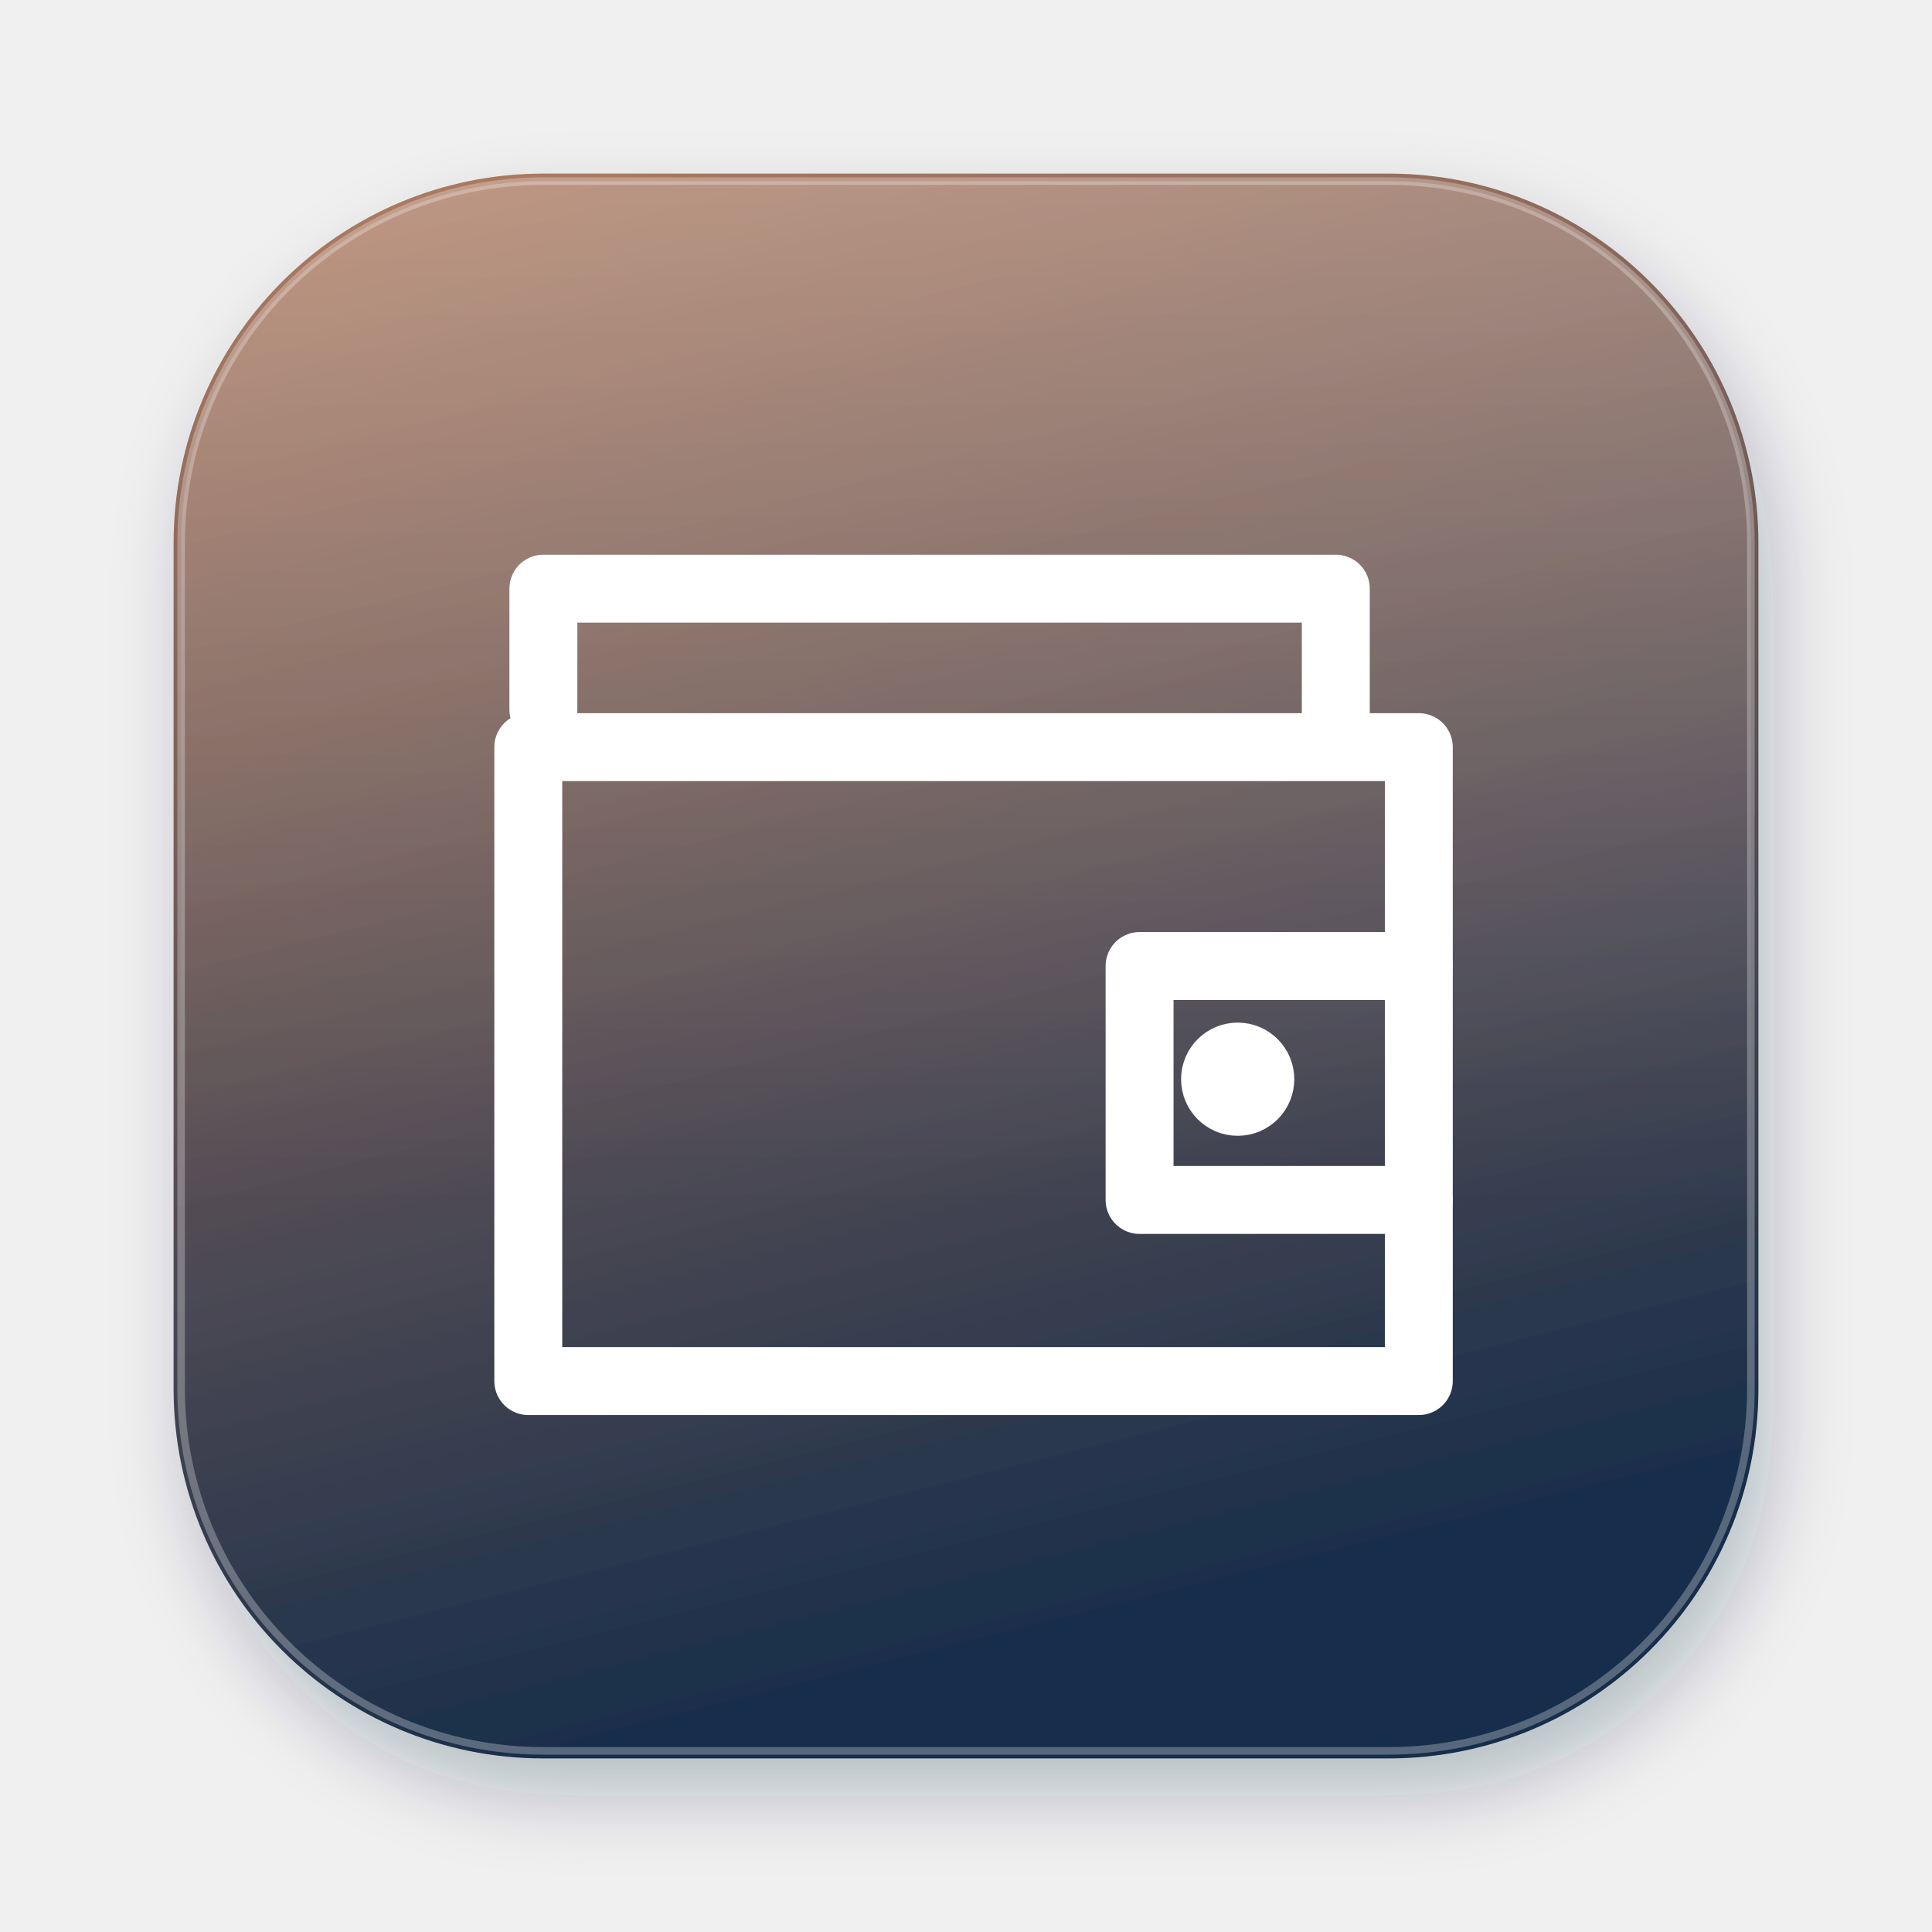
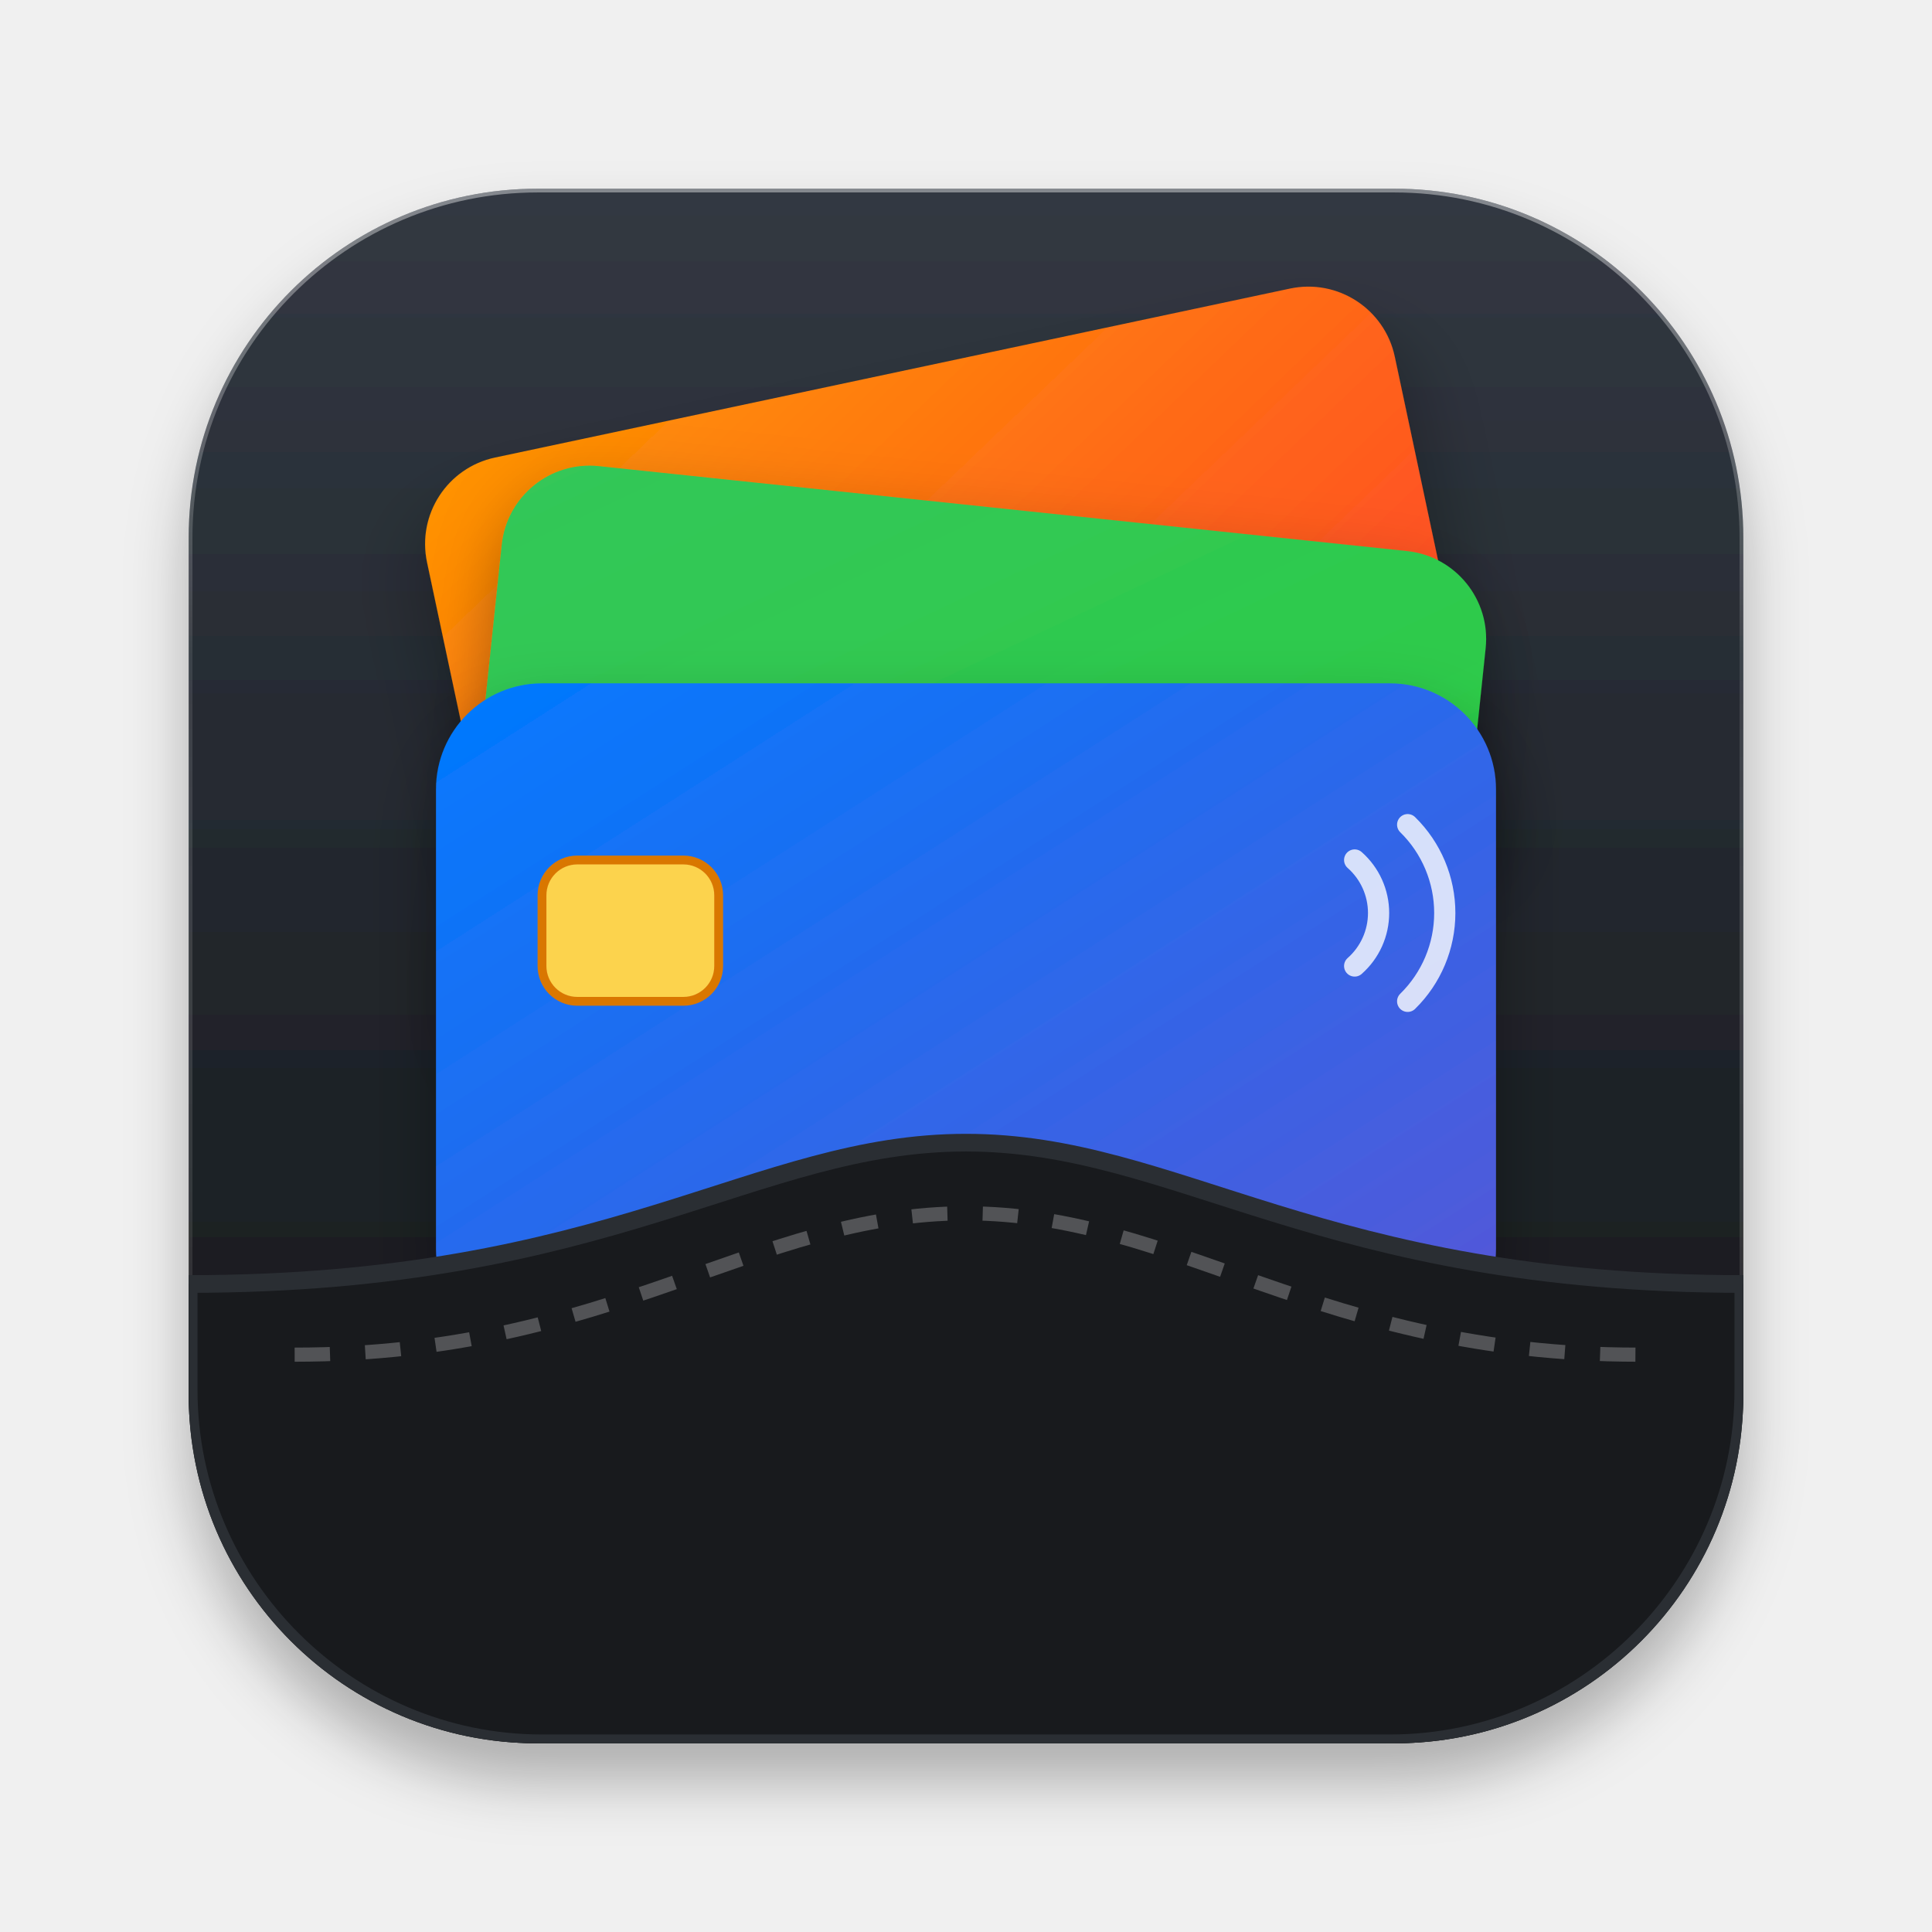
- <svg xmlns="http://www.w3.org/2000/svg" viewBox="0 0 256 256">
+ <svg xmlns="http://www.w3.org/2000/svg" viewBox="0 0 1024 1024" width="1024" height="1024">
  <defs>
-     <linearGradient id="tile" x2=".25" y2="1">
-       <stop stop-color="#b27d61" />
-       <stop offset="1" stop-color="#182e4b" />
+     <linearGradient id="walLeather" x1="0%" y1="0%" x2="0%" y2="100%">
+       <stop offset="0%" stop-color="#323842" />
+       <stop offset="60%" stop-color="#1e2227" />
+       <stop offset="100%" stop-color="#121518" />
    </linearGradient>
-     <linearGradient id="shine" x2="0" y2="1">
-       <stop stop-color="white" stop-opacity=".22" />
-       <stop offset=".65" stop-color="white" stop-opacity="0" />
+     <linearGradient id="cardOrange" x1="0%" y1="0%" x2="100%" y2="100%">
+       <stop offset="0%" stop-color="#ff9500" />
+       <stop offset="100%" stop-color="#ff3b30" />
    </linearGradient>
-     <filter id="shadow" x="-.2" y="-.2" width="1.4" height="1.5">
-       <feDropShadow dy="5" stdDeviation="5" flood-color="#17263b" flood-opacity=".24" />
+     <linearGradient id="cardGreen" x1="0%" y1="0%" x2="100%" y2="100%">
+       <stop offset="0%" stop-color="#34c759" />
+       <stop offset="100%" stop-color="#28cd41" />
+     </linearGradient>
+     <linearGradient id="cardBlue" x1="0%" y1="0%" x2="100%" y2="100%">
+       <stop offset="0%" stop-color="#007aff" />
+       <stop offset="100%" stop-color="#5856d6" />
+     </linearGradient>
+     <linearGradient id="walRim" x1="0%" y1="0%" x2="0%" y2="100%">
+       <stop offset="0%" stop-color="#ffffff" stop-opacity="0.4" />
+       <stop offset="30%" stop-color="#ffffff" stop-opacity="0.1" />
+       <stop offset="100%" stop-color="#000000" stop-opacity="0.4" />
+     </linearGradient>
+     <clipPath id="squircleClip">
+       <rect x="100" y="100" width="824" height="824" rx="185" />
+     </clipPath>
+     <filter id="macAppDropShadow" x="-20%" y="-20%" width="140%" height="145%">
+       <feDropShadow dx="0" dy="20" stdDeviation="16" flood-color="#000000" flood-opacity="0.28" />
+     </filter>
+     <filter id="cardShadow" x="-20%" y="-20%" width="140%" height="140%">
+       <feDropShadow dx="0" dy="2" stdDeviation="2" flood-color="#000000" flood-opacity="0.32" />
    </filter>
  </defs>
-   <rect x="23" y="23" width="210" height="210" rx="49" fill="url(#tile)" filter="url(#shadow)" />
-   <rect x="24" y="24" width="208" height="208" rx="48" fill="url(#shine)" stroke="white" stroke-opacity=".28" />
-   <g fill="none" stroke="#fff" stroke-width="9" stroke-linejoin="round" stroke-linecap="round">
-     <path d="M72 94V78h105v21M70 99h118v84H70z" />
-     <path d="M188 128h-37v31h37" />
-     <circle cx="164" cy="143" r="3" fill="white" />
+   <rect x="100" y="100" width="824" height="824" rx="185" fill="url(#walLeather)" filter="url(#macAppDropShadow)" />
+   <rect x="101" y="101" width="822" height="822" rx="184" fill="none" stroke="url(#walRim)" stroke-width="2" />
+   <g clip-path="url(#squircleClip)">
+     <g transform="translate(100, 100) scale(9.3636) translate(-6, -6)">
+       <g transform="rotate(-12 50 36)" filter="url(#cardShadow)">
+         <rect x="22" y="16" width="56" height="34" rx="5" fill="url(#cardOrange)" />
+       </g>
+       <g transform="rotate(6 50 44)" filter="url(#cardShadow)">
+         <rect x="22" y="24" width="56" height="34" rx="5" fill="url(#cardGreen)" />
+       </g>
+       <g filter="url(#cardShadow)">
+         <rect x="20" y="34" width="60" height="38" rx="6" fill="url(#cardBlue)" />
+         <rect x="26" y="44" width="10" height="8" rx="2" fill="#fcd34d" stroke="#d97706" stroke-width="0.5" />
+         <path d="M72 44 A 4 4 0 0 1 72 50 M75 42 A 7 7 0 0 1 75 52" fill="none" stroke="#ffffff" stroke-width="1.2" stroke-linecap="round" opacity="0.8" />
+       </g>
+       <path d="M6 68 C 30 68, 38 60, 50 60 C 62 60, 70 68, 94 68 L94 74 C 94 85, 85 94, 74 94 L26 94 C 15 94, 6 85, 6 74 Z" fill="#181a1d" stroke="#2a2e33" stroke-width="1" />
+       <path d="M12 72 C 30 72, 38 64, 50 64 C 62 64, 70 72, 88 72" fill="none" stroke="rgba(255,255,255,0.25)" stroke-width="0.8" stroke-dasharray="2,2" />
+     </g>
  </g>
</svg>
